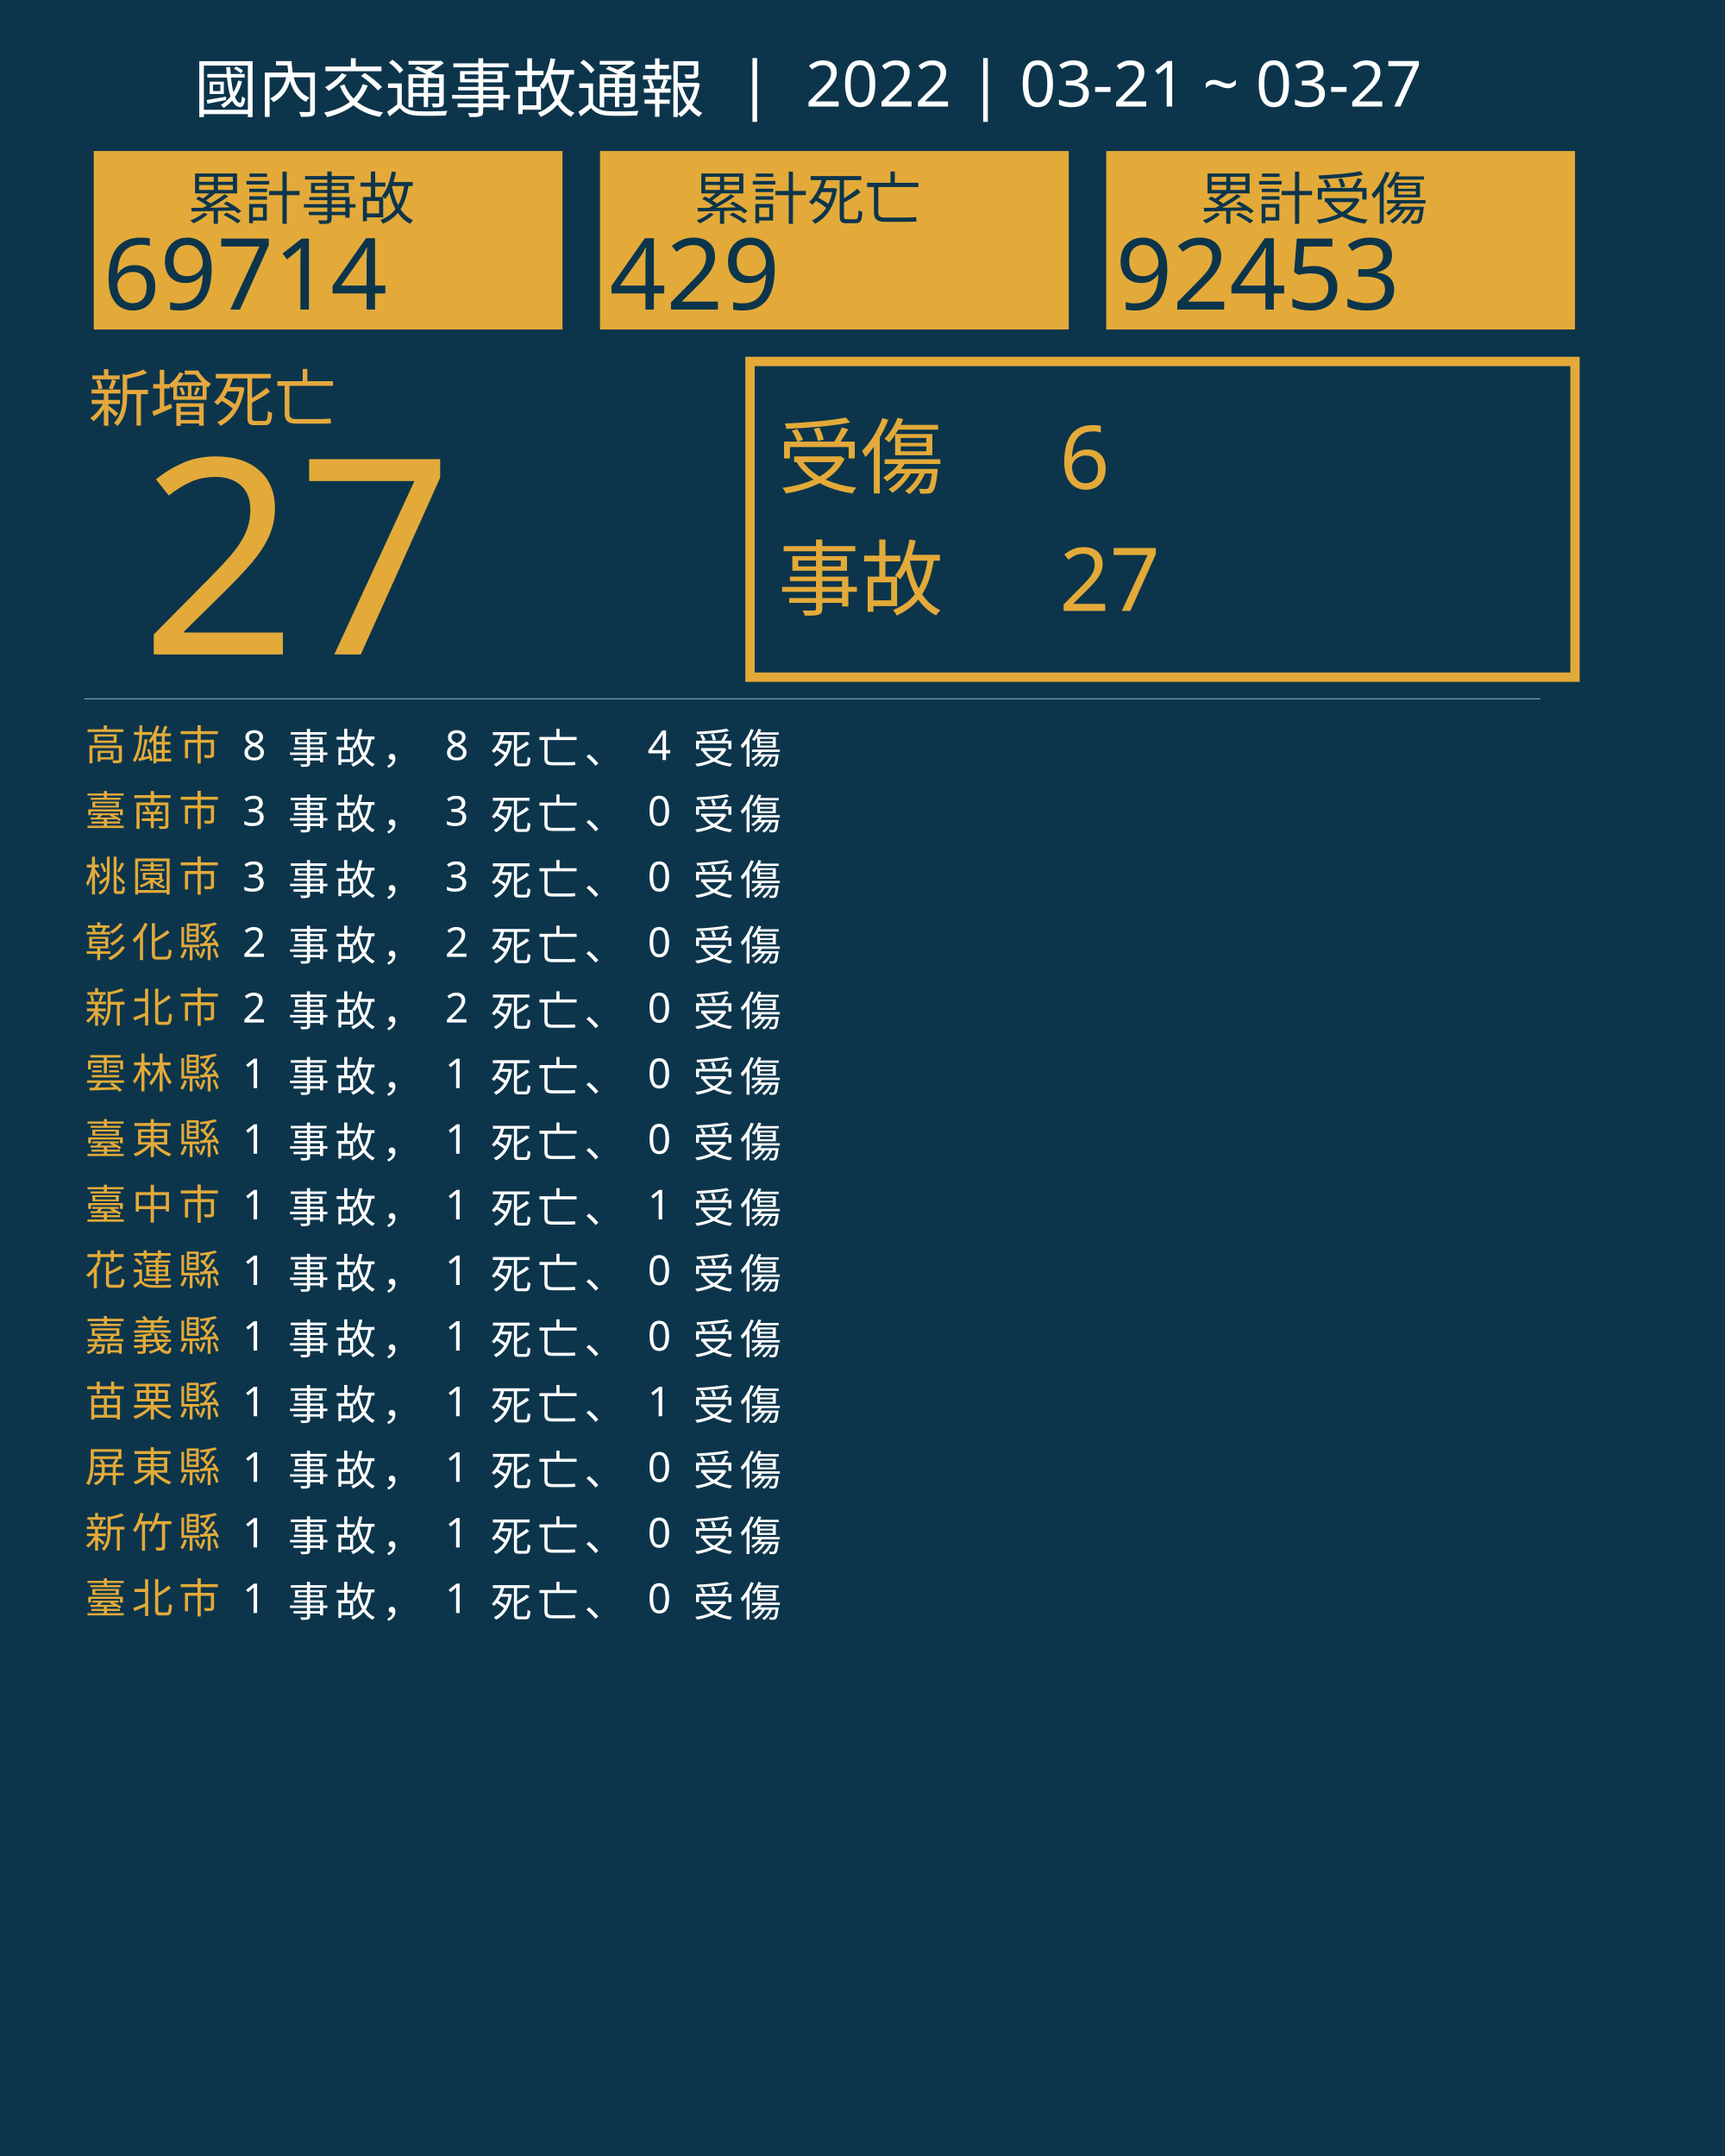
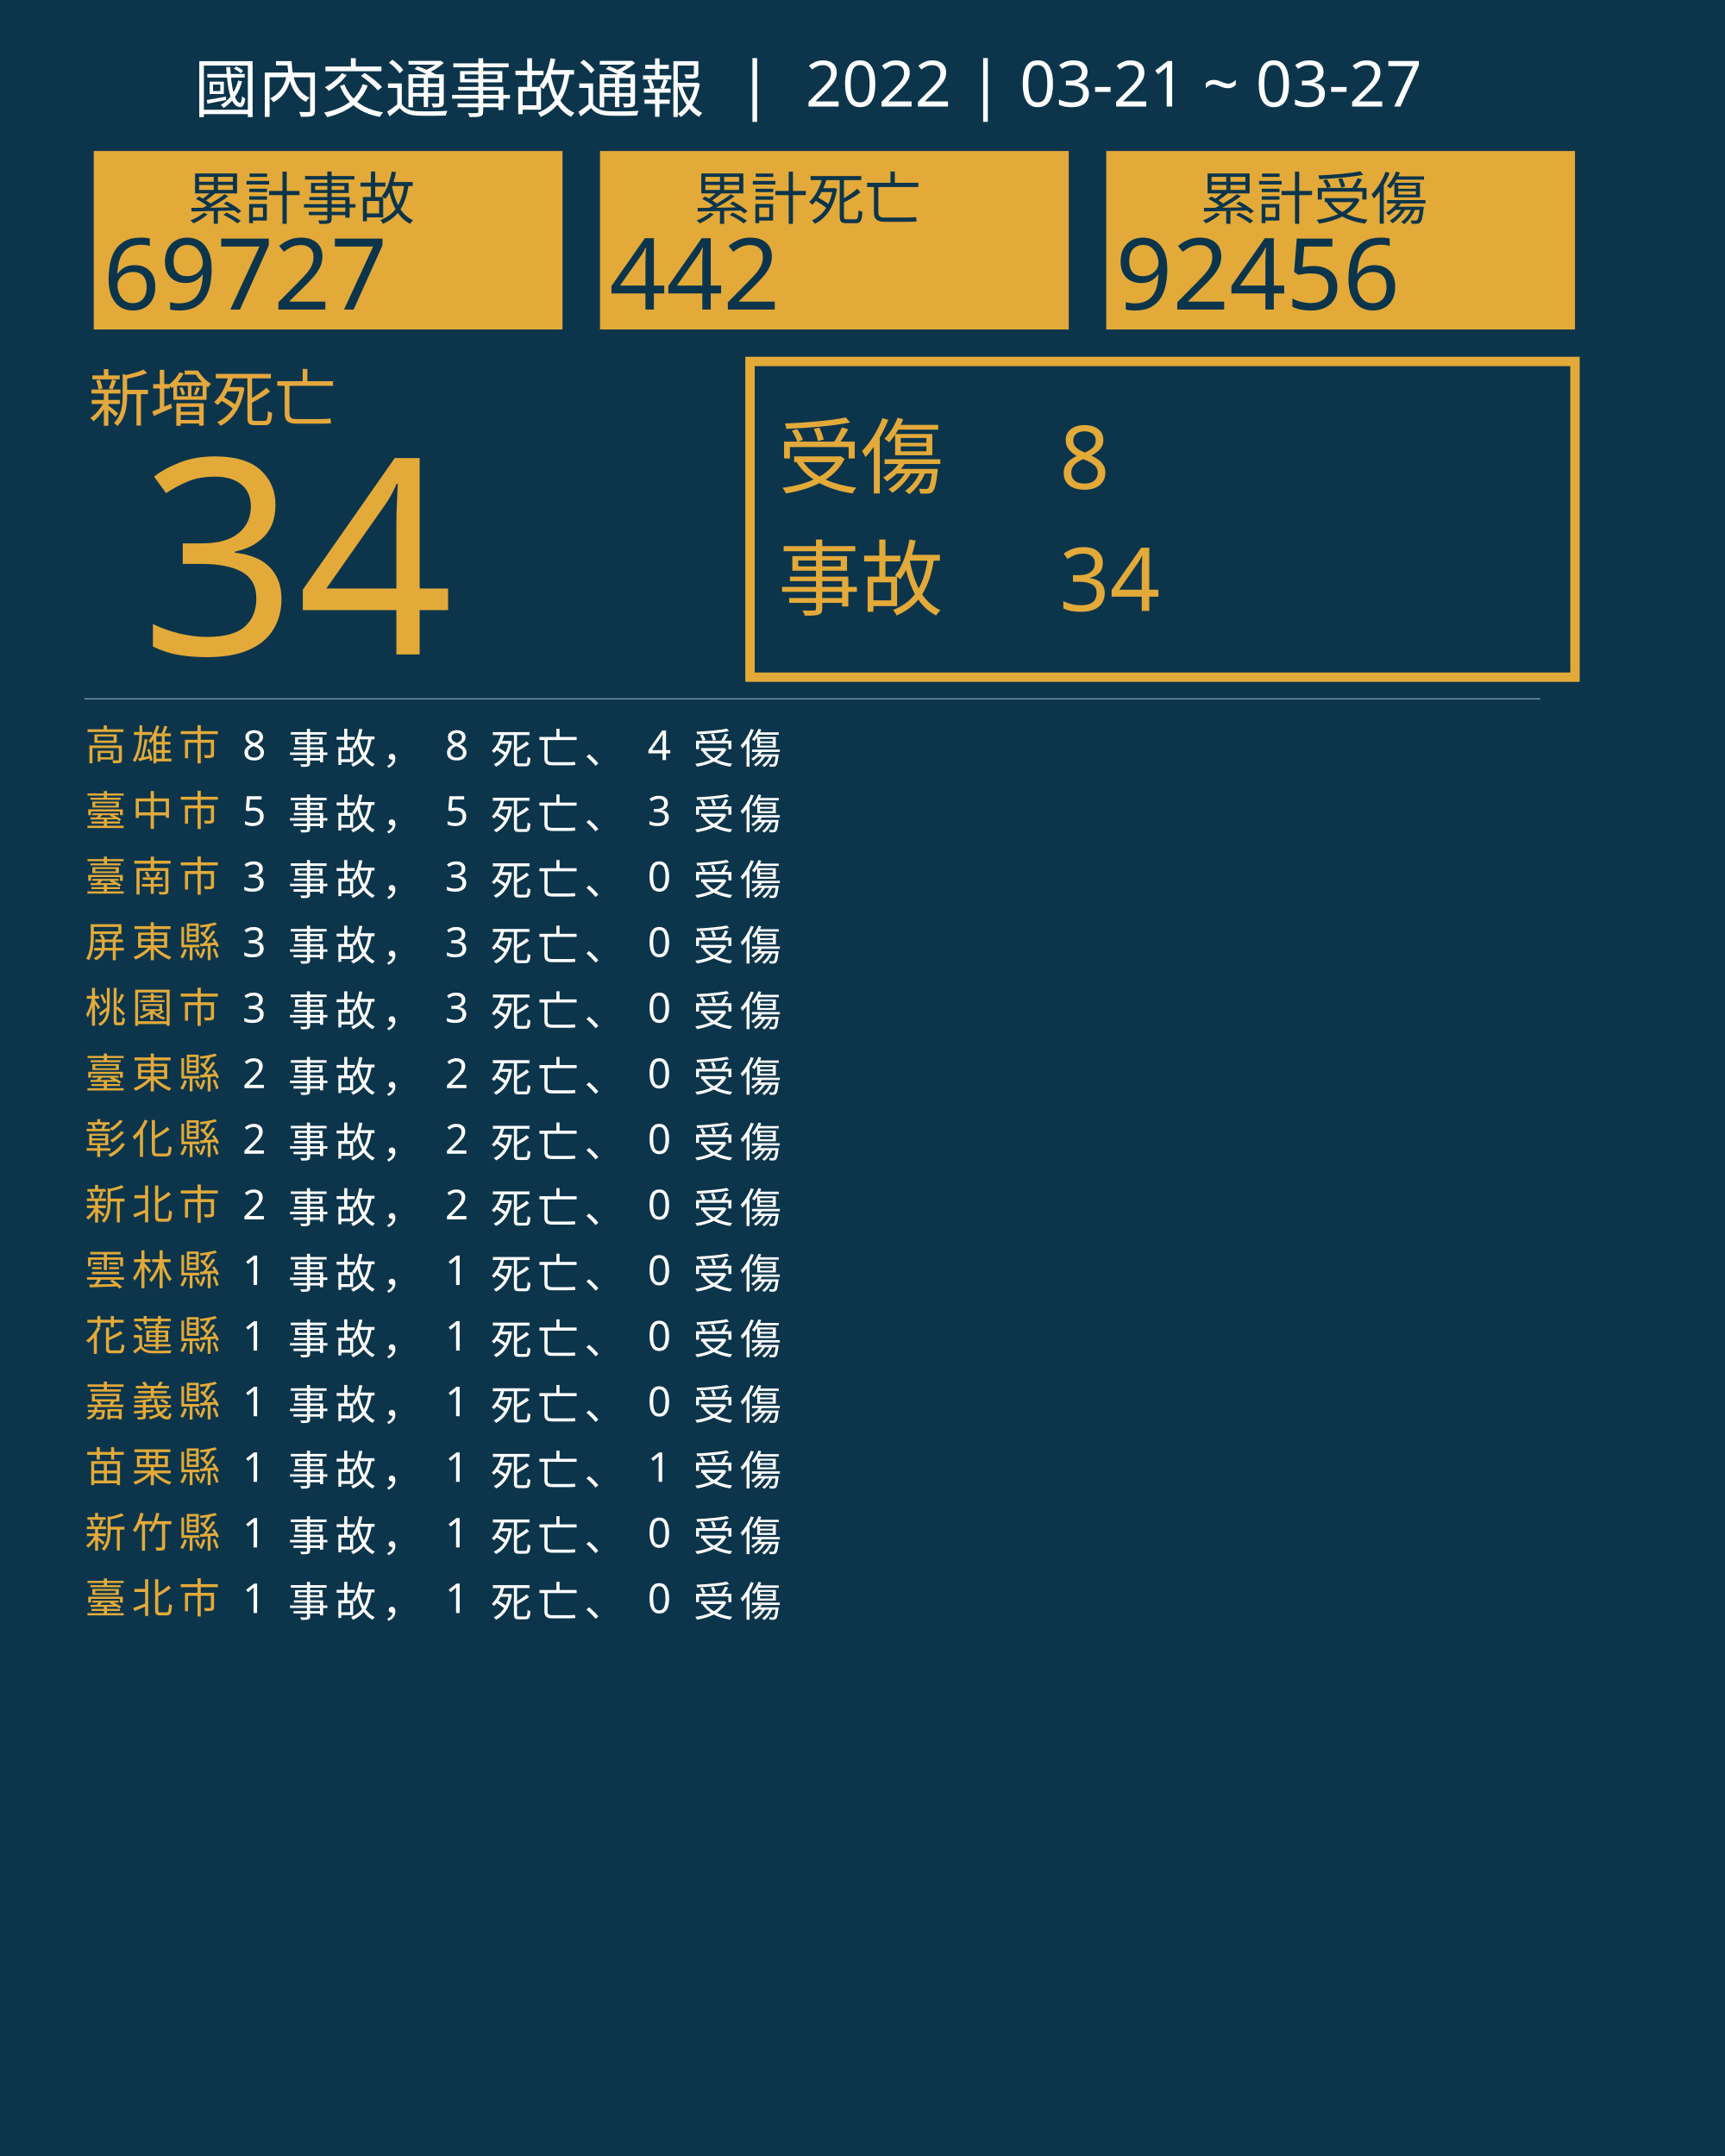
<svg xmlns="http://www.w3.org/2000/svg" version="1.1" id="圖層_1" x="0px" y="0px" viewBox="0 0 1840 2300" style="enable-background:new 0 0 1840 2300;" xml:space="preserve">
  <style type="text/css">
	.st0{fill:#0C354B;}
	.st1{fill:#E5A83D;}
	.st2{font-family:'NotoSansCJKtc-Bold-B5pc-H';}
	.st3{font-size:66px;}
	.st4{fill:#E3AA39;}
	.st5{font-family:'Arial-BoldMT';}
	.st6{font-size:291.776px;}
	.st7{fill:none;stroke:#E3AA39;stroke-miterlimit:10;stroke-width:10;}
	.st8{font-family:'NotoSansCJKtc-Light-B5pc-H';}
	.st9{font-size:88px;}
	.st10{font-family:'NotoSansCJKtc-Medium-B5pc-H';}
	.st11{font-size:94px;}
	.st12{fill:none;stroke:#8AAFC1;stroke-miterlimit:10;}
	.st13{font-size:60.649px;}
	.st14{font-size:106px;}
	.st15{fill:none;}
	.st16{font-size:44px;}
	.st17{letter-spacing:6;}
	.st18{fill:#FFFFFF;}
	.st19{letter-spacing:1;}
	.st20{font-size:68px;}
</style>
  <rect class="st0" width="1840" height="2300" />
  <text transform="matrix(1 0 0 1 94.5001 449.017)" class="st1 st2 st3">新增死亡</text>
  <g>
-     <text transform="matrix(1 0 0 1 150 698.1412)" class="st4 st5 st6">27</text>
+     <text transform="matrix(1 0 0 1 150 698.1412)" class="st4 st5 st6">34</text>
  </g>
  <g>
    <rect x="800" y="385.6" class="st7" width="880" height="336.8" />
    <g>
      <text transform="matrix(1 0 0 1 830 519.593)" class="st4 st8 st9">受傷</text>
-       <text transform="matrix(1 0 0 1 1130 521.5084)" class="st4 st10 st11">6</text>
-       <text transform="matrix(1 0 0 1 1130 651.7274)" class="st4 st10 st11">27</text>
+       <text transform="matrix(1 0 0 1 1130 521.5084)" class="st4 st10 st11">8</text>
+       <text transform="matrix(1 0 0 1 1130 651.7274)" class="st4 st10 st11">34</text>
      <text transform="matrix(1 0 0 1 830 649.4965)" class="st4 st8 st9">事故</text>
    </g>
  </g>
  <line class="st12" x1="90" y1="745.5" x2="1643" y2="745.5" />
  <g>
    <g>
      <rect x="100" y="161.1" class="st4" width="500" height="190.4" />
      <g>
        <text transform="matrix(1 0 0 1 200 233.9079)" class="st0 st10 st13">累計事故</text>
        <g>
-           <text transform="matrix(1 0 0 1 110 330.2121)" class="st0 st5 st14">69714</text>
+           <text transform="matrix(1 0 0 1 110 330.2121)" class="st0 st5 st14">69727</text>
        </g>
      </g>
    </g>
    <g>
      <rect x="640" y="161.1" class="st4" width="500" height="190.4" />
      <g>
        <text transform="matrix(1 0 0 1 740 233.908)" class="st0 st10 st13">累計死亡</text>
        <g>
-           <text transform="matrix(1 0 0 1 650 330.2122)" class="st0 st5 st14">429</text>
+           <text transform="matrix(1 0 0 1 650 330.2122)" class="st0 st5 st14">442</text>
        </g>
      </g>
    </g>
    <g>
      <rect x="1180" y="161.1" class="st4" width="500" height="190.4" />
      <g>
        <text transform="matrix(1 0 0 1 1280 233.908)" class="st0 st10 st13">累計受傷</text>
        <g>
-           <text transform="matrix(1 0 0 1 1190 330.2122)" class="st0 st5 st14">92453</text>
+           <text transform="matrix(1 0 0 1 1190 330.2122)" class="st0 st5 st14">92456</text>
        </g>
      </g>
    </g>
  </g>
  <rect x="90.6" y="772.1" class="st15" width="1141.8" height="314.8" />
  <text transform="matrix(1 0 0 1 90.5591 810.7965)">
    <tspan x="0" y="0" class="st4 st10 st16 st17">高雄市</tspan>
    <tspan x="150.6" y="0" class="st18 st10 st16 st17"> 8 事故， 8 死亡、 4 受傷</tspan>
-     <tspan x="0" y="70" class="st4 st10 st16 st17">臺南市</tspan>
-     <tspan x="150.6" y="70" class="st18 st10 st16 st17"> 3 事故， 3 死亡、 0 受傷</tspan>
-     <tspan x="0" y="140" class="st4 st10 st16 st17">桃園市</tspan>
+     <tspan x="0" y="70" class="st4 st10 st16 st17">臺中市</tspan>
+     <tspan x="150.6" y="70" class="st18 st10 st16 st17"> 5 事故， 5 死亡、 3 受傷</tspan>
+     <tspan x="0" y="140" class="st4 st10 st16 st17">臺南市</tspan>
    <tspan x="150.6" y="140" class="st18 st10 st16 st17"> 3 事故， 3 死亡、 0 受傷</tspan>
-     <tspan x="0" y="210" class="st4 st10 st16 st17">彰化縣</tspan>
-     <tspan x="150.6" y="210" class="st18 st10 st16 st17"> 2 事故， 2 死亡、 0 受傷</tspan>
-     <tspan x="0" y="280" class="st4 st10 st16 st17">新北市</tspan>
-     <tspan x="150.6" y="280" class="st18 st10 st16 st17"> 2 事故， 2 死亡、 0 受傷</tspan>
-     <tspan x="0" y="350" class="st4 st10 st16 st17">雲林縣</tspan>
-     <tspan x="150.6" y="350" class="st18 st10 st16 st17"> 1 事故， 1 死亡、 0 受傷</tspan>
-     <tspan x="0" y="420" class="st4 st10 st16 st17">臺東縣</tspan>
-     <tspan x="150.6" y="420" class="st18 st10 st16 st17"> 1 事故， 1 死亡、 0 受傷</tspan>
-     <tspan x="0" y="490" class="st4 st10 st16 st17">臺中市</tspan>
-     <tspan x="150.6" y="490" class="st18 st10 st16 st17"> 1 事故， 1 死亡、 1 受傷</tspan>
-     <tspan x="0" y="560" class="st4 st10 st16 st17">花蓮縣</tspan>
+     <tspan x="0" y="210" class="st4 st10 st16 st17">屏東縣</tspan>
+     <tspan x="150.6" y="210" class="st18 st10 st16 st17"> 3 事故， 3 死亡、 0 受傷</tspan>
+     <tspan x="0" y="280" class="st4 st10 st16 st17">桃園市</tspan>
+     <tspan x="150.6" y="280" class="st18 st10 st16 st17"> 3 事故， 3 死亡、 0 受傷</tspan>
+     <tspan x="0" y="350" class="st4 st10 st16 st17">臺東縣</tspan>
+     <tspan x="150.6" y="350" class="st18 st10 st16 st17"> 2 事故， 2 死亡、 0 受傷</tspan>
+     <tspan x="0" y="420" class="st4 st10 st16 st17">彰化縣</tspan>
+     <tspan x="150.6" y="420" class="st18 st10 st16 st17"> 2 事故， 2 死亡、 0 受傷</tspan>
+     <tspan x="0" y="490" class="st4 st10 st16 st17">新北市</tspan>
+     <tspan x="150.6" y="490" class="st18 st10 st16 st17"> 2 事故， 2 死亡、 0 受傷</tspan>
+     <tspan x="0" y="560" class="st4 st10 st16 st17">雲林縣</tspan>
    <tspan x="150.6" y="560" class="st18 st10 st16 st17"> 1 事故， 1 死亡、 0 受傷</tspan>
-     <tspan x="0" y="630" class="st4 st10 st16 st17">嘉義縣</tspan>
+     <tspan x="0" y="630" class="st4 st10 st16 st17">花蓮縣</tspan>
    <tspan x="150.6" y="630" class="st18 st10 st16 st17"> 1 事故， 1 死亡、 0 受傷</tspan>
-     <tspan x="0" y="700" class="st4 st10 st16 st17">苗栗縣</tspan>
-     <tspan x="150.6" y="700" class="st18 st10 st16 st17"> 1 事故， 1 死亡、 1 受傷</tspan>
-     <tspan x="0" y="770" class="st4 st10 st16 st17">屏東縣</tspan>
-     <tspan x="150.6" y="770" class="st18 st10 st16 st17"> 1 事故， 1 死亡、 0 受傷</tspan>
+     <tspan x="0" y="700" class="st4 st10 st16 st17">嘉義縣</tspan>
+     <tspan x="150.6" y="700" class="st18 st10 st16 st17"> 1 事故， 1 死亡、 0 受傷</tspan>
+     <tspan x="0" y="770" class="st4 st10 st16 st17">苗栗縣</tspan>
+     <tspan x="150.6" y="770" class="st18 st10 st16 st17"> 1 事故， 1 死亡、 1 受傷</tspan>
    <tspan x="0" y="840" class="st4 st10 st16 st17">新竹縣</tspan>
    <tspan x="150.6" y="840" class="st18 st10 st16 st17"> 1 事故， 1 死亡、 0 受傷</tspan>
    <tspan x="0" y="910" class="st4 st10 st16 st17">臺北市</tspan>
    <tspan x="150.6" y="910" class="st18 st10 st16 st17"> 1 事故， 1 死亡、 0 受傷</tspan>
  </text>
  <text transform="matrix(1 0 0 1 207 119.2712)" class="st18 st8 st20">國內交通事故通報  |  2022 | 03-21 ~ 03-27</text>
</svg>
